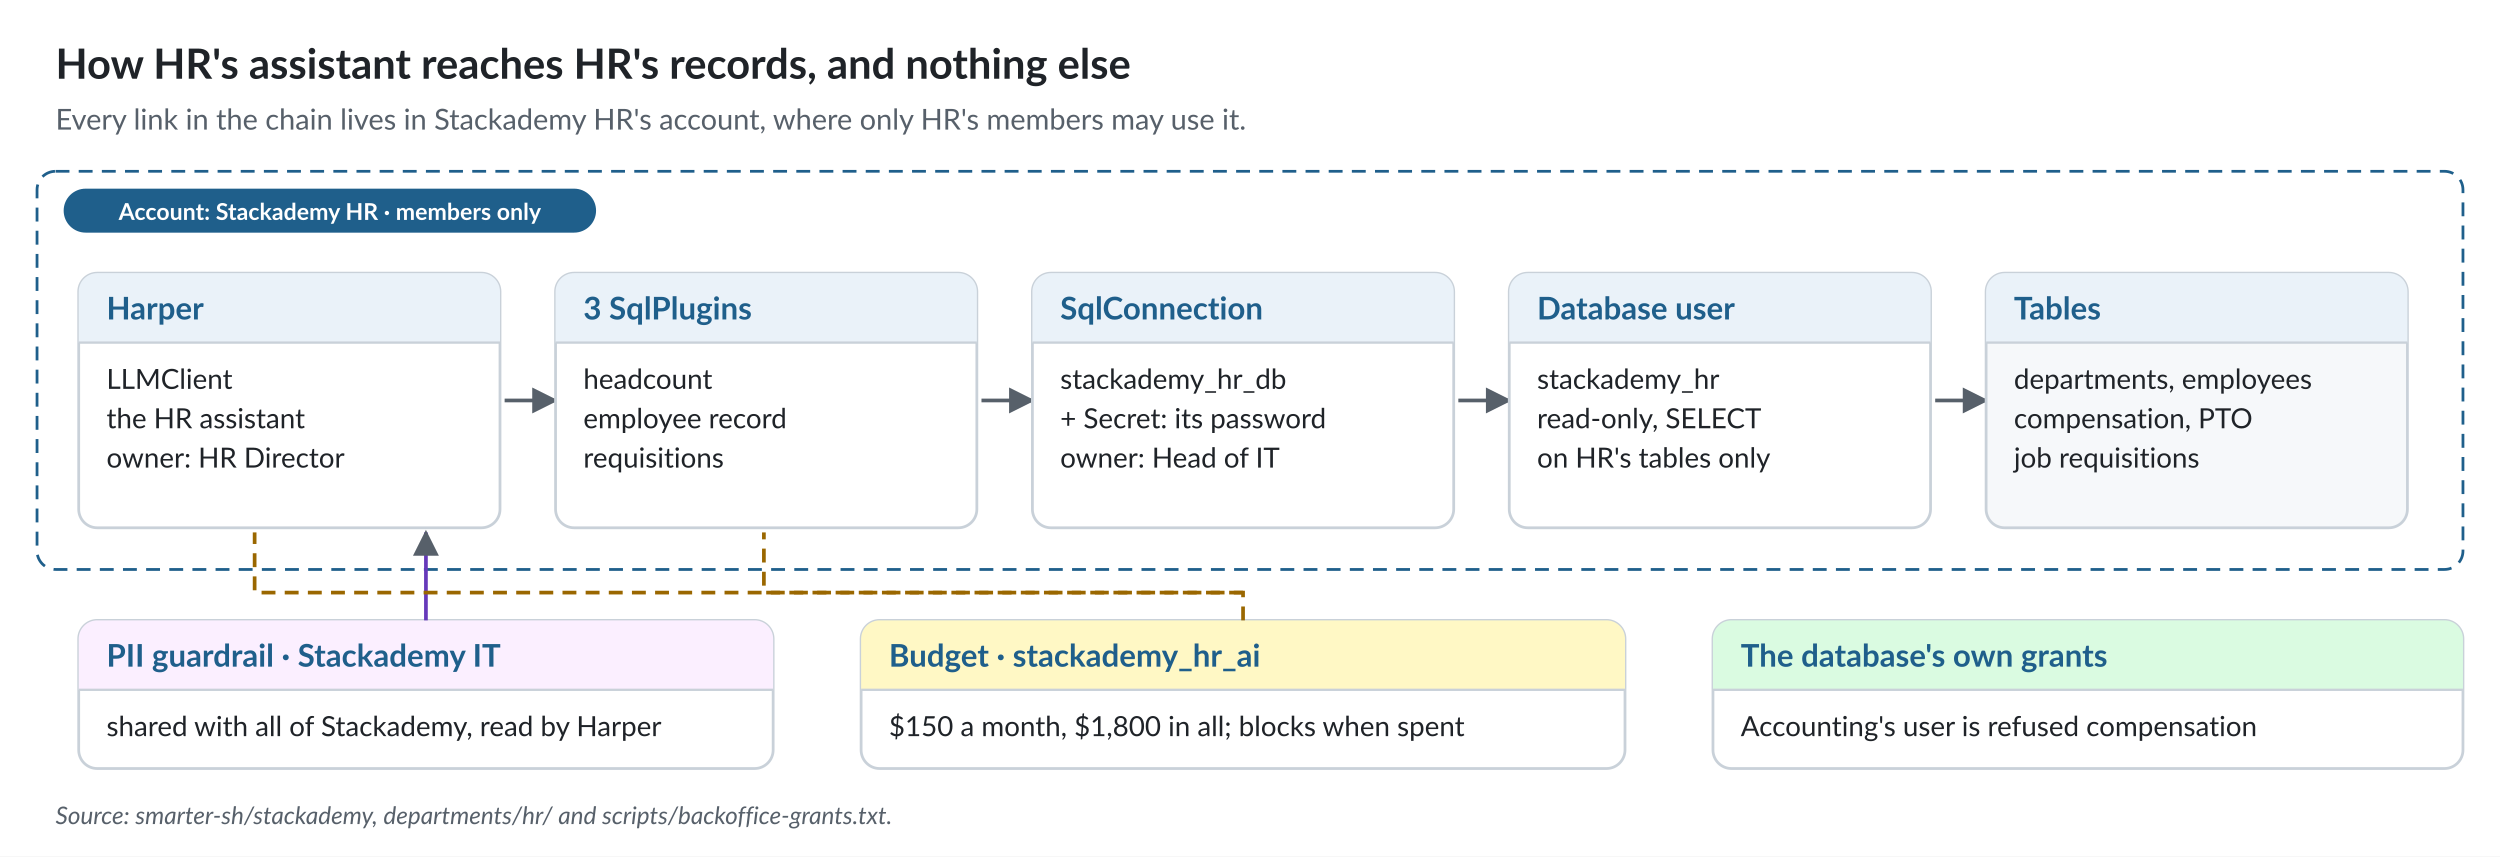
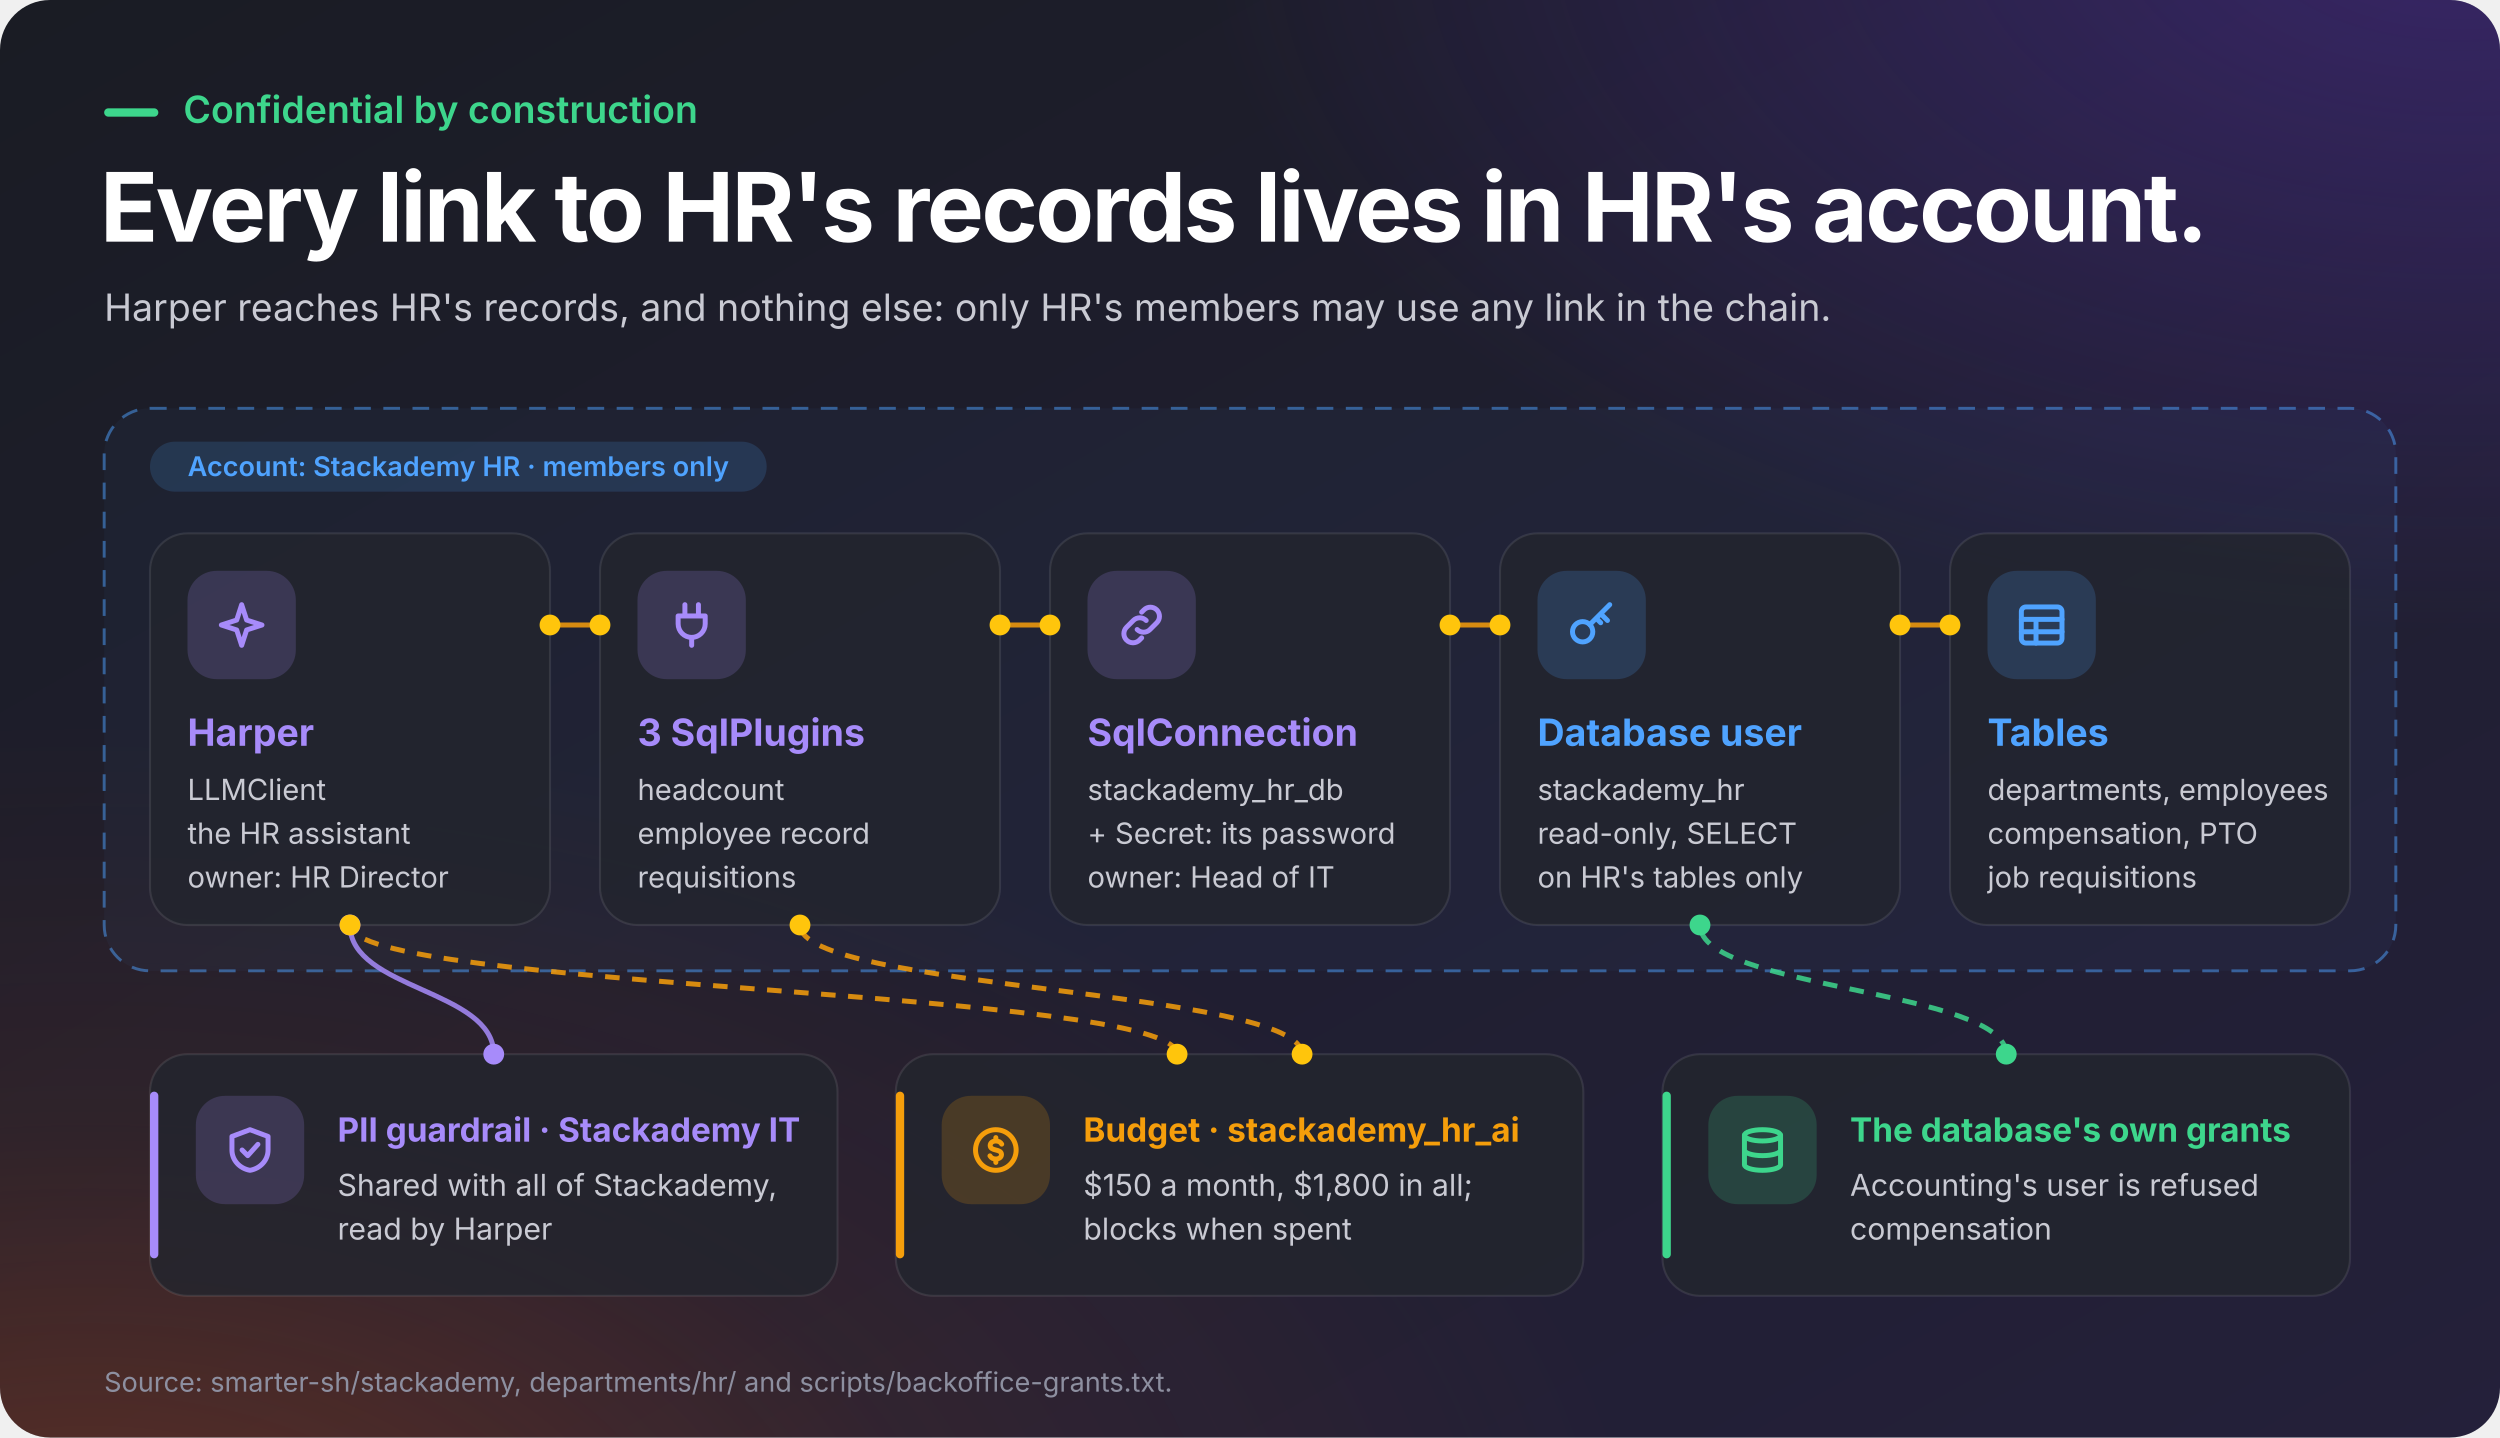
- <svg xmlns="http://www.w3.org/2000/svg" viewBox="0 0 1080 370" width="1080" height="370" role="img" aria-label="Exhibit: how HR's assistant reaches HR's records, and nothing else">
+ <svg xmlns="http://www.w3.org/2000/svg" viewBox="0 0 1200 690" width="1200" height="690" role="img" aria-label="Exhibit: how HR's assistant reaches HR's records, and nothing else">
  <defs>
-     <marker id="arrow" viewBox="0 0 10 10" refX="9" refY="5" markerWidth="7" markerHeight="7" orient="auto-start-reverse">
-       <path d="M0,0 L10,5 L0,10 z" fill="#57606A" />
+     <linearGradient id="dk-bg" x1="0" y1="0" x2="1" y2="1">
+       <stop offset="0" stop-color="#1A1C24" />
+       <stop offset="1" stop-color="#24203A" />
+     </linearGradient>
+     <radialGradient id="dk-orange" cx="0.04" cy="1.12" r="0.62">
+       <stop offset="0" stop-color="#EA580C" stop-opacity="0.32" />
+       <stop offset="0.55" stop-color="#EA580C" stop-opacity="0.08" />
+       <stop offset="1" stop-color="#EA580C" stop-opacity="0" />
+     </radialGradient>
+     <radialGradient id="dk-purple" cx="0.98" cy="-0.06" r="0.5">
+       <stop offset="0" stop-color="#7239EA" stop-opacity="0.3" />
+       <stop offset="1" stop-color="#7239EA" stop-opacity="0" />
+     </radialGradient>
+     <marker id="dk-arrow" viewBox="0 0 10 10" refX="8" refY="5" markerWidth="7" markerHeight="7" orient="auto-start-reverse">
+       <path d="M0,0 L10,5 L0,10 z" fill="#F59E0B" />
    </marker>
-     <marker id="arrow-red" viewBox="0 0 10 10" refX="9" refY="5" markerWidth="7" markerHeight="7" orient="auto-start-reverse">
-       <path d="M0,0 L10,5 L0,10 z" fill="#CF222E" />
-     </marker>
-     <marker id="arrow-green" viewBox="0 0 10 10" refX="9" refY="5" markerWidth="7" markerHeight="7" orient="auto-start-reverse">
-       <path d="M0,0 L10,5 L0,10 z" fill="#1A7F37" />
+     <marker id="dk-arrow-green" viewBox="0 0 10 10" refX="8" refY="5" markerWidth="7" markerHeight="7" orient="auto-start-reverse">
+       <path d="M0,0 L10,5 L0,10 z" fill="#3DD68C" />
    </marker>
  </defs>
-   <rect x="0" y="0" width="1080" height="370" fill="#FFFFFF" />
-   <text x="24" y="34" font-family="Lato, 'Helvetica Neue', Arial, sans-serif" font-size="18" font-weight="bold" fill="#1F2328" text-anchor="start">How HR's assistant reaches HR's records, and nothing else</text>
-   <text x="24" y="56" font-family="Lato, 'Helvetica Neue', Arial, sans-serif" font-size="12.5" font-weight="normal" fill="#57606A" text-anchor="start">Every link in the chain lives in Stackademy HR's account, where only HR's members may use it.</text>
-   <rect x="16" y="74" width="1048" height="172" rx="8" fill="#FFFFFF" stroke="#1F5F8B" stroke-width="1.2" stroke-dasharray="6 4" />
-   <rect x="28" y="82" width="229" height="18" rx="9" fill="#1F5F8B" stroke="#1F5F8B" stroke-width="1" />
-   <text x="142.5" y="95" font-family="Lato, 'Helvetica Neue', Arial, sans-serif" font-size="10" font-weight="bold" fill="#FFFFFF" text-anchor="middle">Account: Stackademy HR · members only</text>
-   <rect x="34" y="118" width="182" height="110" rx="8" fill="#FFFFFF" stroke="#C9D1D9" stroke-width="1.2" />
-   <path d="M34,148 v-22 a8,8 0 0 1 8,-8 h166 a8,8 0 0 1 8,8 v22 z" fill="#EAF2F9" />
-   <line x1="34" y1="148" x2="216" y2="148" stroke="#C9D1D9" stroke-width="1" />
-   <text x="46" y="138" font-family="Lato, 'Helvetica Neue', Arial, sans-serif" font-size="13.5" font-weight="bold" fill="#1F5F8B" text-anchor="start">Harper</text>
-   <text x="46" y="168" font-family="Lato, 'Helvetica Neue', Arial, sans-serif" font-size="12" font-weight="normal" fill="#1F2328" text-anchor="start">LLMClient</text>
-   <text x="46" y="185" font-family="Lato, 'Helvetica Neue', Arial, sans-serif" font-size="12" font-weight="normal" fill="#1F2328" text-anchor="start">the HR assistant</text>
-   <text x="46" y="202" font-family="Lato, 'Helvetica Neue', Arial, sans-serif" font-size="12" font-weight="normal" fill="#1F2328" text-anchor="start">owner: HR Director</text>
-   <line x1="218" y1="173" x2="240" y2="173" stroke="#57606A" stroke-width="1.6" marker-end="url(#arrow)" />
-   <rect x="240" y="118" width="182" height="110" rx="8" fill="#FFFFFF" stroke="#C9D1D9" stroke-width="1.2" />
-   <path d="M240,148 v-22 a8,8 0 0 1 8,-8 h166 a8,8 0 0 1 8,8 v22 z" fill="#EAF2F9" />
-   <line x1="240" y1="148" x2="422" y2="148" stroke="#C9D1D9" stroke-width="1" />
-   <text x="252" y="138" font-family="Lato, 'Helvetica Neue', Arial, sans-serif" font-size="13.5" font-weight="bold" fill="#1F5F8B" text-anchor="start">3 SqlPlugins</text>
-   <text x="252" y="168" font-family="Lato, 'Helvetica Neue', Arial, sans-serif" font-size="12" font-weight="normal" fill="#1F2328" text-anchor="start">headcount</text>
-   <text x="252" y="185" font-family="Lato, 'Helvetica Neue', Arial, sans-serif" font-size="12" font-weight="normal" fill="#1F2328" text-anchor="start">employee record</text>
-   <text x="252" y="202" font-family="Lato, 'Helvetica Neue', Arial, sans-serif" font-size="12" font-weight="normal" fill="#1F2328" text-anchor="start">requisitions</text>
-   <line x1="424" y1="173" x2="446" y2="173" stroke="#57606A" stroke-width="1.6" marker-end="url(#arrow)" />
-   <rect x="446" y="118" width="182" height="110" rx="8" fill="#FFFFFF" stroke="#C9D1D9" stroke-width="1.2" />
-   <path d="M446,148 v-22 a8,8 0 0 1 8,-8 h166 a8,8 0 0 1 8,8 v22 z" fill="#EAF2F9" />
-   <line x1="446" y1="148" x2="628" y2="148" stroke="#C9D1D9" stroke-width="1" />
-   <text x="458" y="138" font-family="Lato, 'Helvetica Neue', Arial, sans-serif" font-size="13.5" font-weight="bold" fill="#1F5F8B" text-anchor="start">SqlConnection</text>
-   <text x="458" y="168" font-family="Lato, 'Helvetica Neue', Arial, sans-serif" font-size="12" font-weight="normal" fill="#1F2328" text-anchor="start">stackademy_hr_db</text>
-   <text x="458" y="185" font-family="Lato, 'Helvetica Neue', Arial, sans-serif" font-size="12" font-weight="normal" fill="#1F2328" text-anchor="start">+ Secret: its password</text>
-   <text x="458" y="202" font-family="Lato, 'Helvetica Neue', Arial, sans-serif" font-size="12" font-weight="normal" fill="#1F2328" text-anchor="start">owner: Head of IT</text>
-   <line x1="630" y1="173" x2="652" y2="173" stroke="#57606A" stroke-width="1.6" marker-end="url(#arrow)" />
-   <rect x="652" y="118" width="182" height="110" rx="8" fill="#FFFFFF" stroke="#C9D1D9" stroke-width="1.2" />
-   <path d="M652,148 v-22 a8,8 0 0 1 8,-8 h166 a8,8 0 0 1 8,8 v22 z" fill="#EAF2F9" />
-   <line x1="652" y1="148" x2="834" y2="148" stroke="#C9D1D9" stroke-width="1" />
-   <text x="664" y="138" font-family="Lato, 'Helvetica Neue', Arial, sans-serif" font-size="13.5" font-weight="bold" fill="#1F5F8B" text-anchor="start">Database user</text>
-   <text x="664" y="168" font-family="Lato, 'Helvetica Neue', Arial, sans-serif" font-size="12" font-weight="normal" fill="#1F2328" text-anchor="start">stackademy_hr</text>
-   <text x="664" y="185" font-family="Lato, 'Helvetica Neue', Arial, sans-serif" font-size="12" font-weight="normal" fill="#1F2328" text-anchor="start">read-only, SELECT</text>
-   <text x="664" y="202" font-family="Lato, 'Helvetica Neue', Arial, sans-serif" font-size="12" font-weight="normal" fill="#1F2328" text-anchor="start">on HR's tables only</text>
-   <line x1="836" y1="173" x2="858" y2="173" stroke="#57606A" stroke-width="1.6" marker-end="url(#arrow)" />
-   <rect x="858" y="118" width="182" height="110" rx="8" fill="#F6F8FA" stroke="#C9D1D9" stroke-width="1.2" />
-   <path d="M858,148 v-22 a8,8 0 0 1 8,-8 h166 a8,8 0 0 1 8,8 v22 z" fill="#EAF2F9" />
-   <line x1="858" y1="148" x2="1040" y2="148" stroke="#C9D1D9" stroke-width="1" />
-   <text x="870" y="138" font-family="Lato, 'Helvetica Neue', Arial, sans-serif" font-size="13.5" font-weight="bold" fill="#1F5F8B" text-anchor="start">Tables</text>
-   <text x="870" y="168" font-family="Lato, 'Helvetica Neue', Arial, sans-serif" font-size="12" font-weight="normal" fill="#1F2328" text-anchor="start">departments, employees</text>
-   <text x="870" y="185" font-family="Lato, 'Helvetica Neue', Arial, sans-serif" font-size="12" font-weight="normal" fill="#1F2328" text-anchor="start">compensation, PTO</text>
-   <text x="870" y="202" font-family="Lato, 'Helvetica Neue', Arial, sans-serif" font-size="12" font-weight="normal" fill="#1F2328" text-anchor="start">job requisitions</text>
-   <rect x="34" y="268" width="300" height="64" rx="8" fill="#FFFFFF" stroke="#C9D1D9" stroke-width="1.2" />
-   <path d="M34,298 v-22 a8,8 0 0 1 8,-8 h284 a8,8 0 0 1 8,8 v22 z" fill="#FBEFFF" />
-   <line x1="34" y1="298" x2="334" y2="298" stroke="#C9D1D9" stroke-width="1" />
-   <text x="46" y="288" font-family="Lato, 'Helvetica Neue', Arial, sans-serif" font-size="13.5" font-weight="bold" fill="#1F5F8B" text-anchor="start">PII guardrail · Stackademy IT</text>
-   <text x="46" y="318" font-family="Lato, 'Helvetica Neue', Arial, sans-serif" font-size="12" font-weight="normal" fill="#1F2328" text-anchor="start">shared with all of Stackademy, read by Harper</text>
-   <line x1="184" y1="268" x2="184" y2="230" stroke="#6639BA" stroke-width="1.6" marker-end="url(#arrow)" />
-   <rect x="372" y="268" width="330" height="64" rx="8" fill="#FFFFFF" stroke="#C9D1D9" stroke-width="1.2" />
-   <path d="M372,298 v-22 a8,8 0 0 1 8,-8 h314 a8,8 0 0 1 8,8 v22 z" fill="#FFF8C5" />
-   <line x1="372" y1="298" x2="702" y2="298" stroke="#C9D1D9" stroke-width="1" />
-   <text x="384" y="288" font-family="Lato, 'Helvetica Neue', Arial, sans-serif" font-size="13.5" font-weight="bold" fill="#1F5F8B" text-anchor="start">Budget · stackademy_hr_ai</text>
-   <text x="384" y="318" font-family="Lato, 'Helvetica Neue', Arial, sans-serif" font-size="12" font-weight="normal" fill="#1F2328" text-anchor="start">$150 a month, $1,800 in all; blocks when spent</text>
-   <path d="M537,268 V256 H110 V230" fill="none" stroke="#9A6700" stroke-width="1.6" stroke-dasharray="6 4" />
-   <path d="M537,256 H330 V230" fill="none" stroke="#9A6700" stroke-width="1.6" stroke-dasharray="6 4" />
-   <rect x="740" y="268" width="324" height="64" rx="8" fill="#FFFFFF" stroke="#C9D1D9" stroke-width="1.2" />
-   <path d="M740,298 v-22 a8,8 0 0 1 8,-8 h308 a8,8 0 0 1 8,8 v22 z" fill="#DAFBE1" />
-   <line x1="740" y1="298" x2="1064" y2="298" stroke="#C9D1D9" stroke-width="1" />
-   <text x="752" y="288" font-family="Lato, 'Helvetica Neue', Arial, sans-serif" font-size="13.5" font-weight="bold" fill="#1F5F8B" text-anchor="start">The database's own grants</text>
-   <text x="752" y="318" font-family="Lato, 'Helvetica Neue', Arial, sans-serif" font-size="12" font-weight="normal" fill="#1F2328" text-anchor="start">Accounting's user is refused compensation</text>
-   <text x="24" y="356" font-family="Lato, 'Helvetica Neue', Arial, sans-serif" font-size="10.5" font-weight="normal" fill="#57606A" text-anchor="start" font-style="italic">Source: smarter-sh/stackademy, departments/hr/ and scripts/backoffice-grants.txt.</text>
+   <rect width="1200" height="690" rx="24" fill="url(#dk-bg)" />
+   <rect width="1200" height="690" rx="24" fill="url(#dk-orange)" />
+   <rect width="1200" height="690" rx="24" fill="url(#dk-purple)" />
+   <rect x="50" y="52" width="26" height="4" rx="2" fill="#3DD68C" />
+   <text x="88" y="59" font-family="Inter, 'Helvetica Neue', Lato, Arial, sans-serif" font-size="18" font-weight="600" fill="#3DD68C" text-anchor="start">Confidential by construction</text>
+   <text x="48" y="116" font-family="Inter, 'Helvetica Neue', Lato, Arial, sans-serif" font-size="46" font-weight="700" fill="#FFFFFF" text-anchor="start" letter-spacing="-1.2">Every link to HR's records lives in HR's account.</text>
+   <text x="50" y="154" font-family="Inter, 'Helvetica Neue', Lato, Arial, sans-serif" font-size="18" font-weight="400" fill="#C9CAD3" text-anchor="start">Harper reaches HR's records, and nothing else: only HR's members may use any link in the chain.</text>
+   <rect x="50" y="196" width="1100" height="270" rx="22" fill="#4FA3FF" fill-opacity="0.04" stroke="#4FA3FF" stroke-opacity="0.5" stroke-width="1.4" stroke-dasharray="8 6" />
+   <rect x="72" y="212" width="296" height="24" rx="12" fill="#4FA3FF" fill-opacity="0.16" />
+   <text x="220.0" y="228.5" font-family="Inter, 'Helvetica Neue', Lato, Arial, sans-serif" font-size="13" font-weight="600" fill="#4FA3FF" text-anchor="middle">Account: Stackademy HR · members only</text>
+   <rect x="72" y="256" width="192" height="188" rx="18" fill="#23252E" fill-opacity="0.82" stroke="rgba(255,255,255,0.09)" stroke-width="1" />
+   <rect x="90" y="274" width="52" height="52" rx="14" fill="#A78BFA" fill-opacity="0.18" />
+   <g transform="translate(103,287) scale(1.0833)" fill="none" stroke="#A78BFA" stroke-width="2.2" stroke-linecap="round" stroke-linejoin="round">
+     <path d="M12 3l2.2 6.8L21 12l-6.8 2.2L12 21l-2.2-6.8L3 12l6.8-2.2z" />
+   </g>
+   <text x="90" y="358" font-family="Inter, 'Helvetica Neue', Lato, Arial, sans-serif" font-size="18" font-weight="700" fill="#A78BFA" text-anchor="start">Harper</text>
+   <text x="90" y="384" font-family="Inter, 'Helvetica Neue', Lato, Arial, sans-serif" font-size="14" font-weight="400" fill="#C9CAD3" text-anchor="start">LLMClient</text>
+   <text x="90" y="405" font-family="Inter, 'Helvetica Neue', Lato, Arial, sans-serif" font-size="14" font-weight="400" fill="#C9CAD3" text-anchor="start">the HR assistant</text>
+   <text x="90" y="426" font-family="Inter, 'Helvetica Neue', Lato, Arial, sans-serif" font-size="14" font-weight="400" fill="#C9CAD3" text-anchor="start">owner: HR Director</text>
+   <rect x="288" y="256" width="192" height="188" rx="18" fill="#23252E" fill-opacity="0.82" stroke="rgba(255,255,255,0.09)" stroke-width="1" />
+   <rect x="306" y="274" width="52" height="52" rx="14" fill="#A78BFA" fill-opacity="0.18" />
+   <g transform="translate(319,287) scale(1.0833)" fill="none" stroke="#A78BFA" stroke-width="2.2" stroke-linecap="round" stroke-linejoin="round">
+     <path d="M9 3v5M15 3v5M6 8h12v3.5a6 6 0 0 1-12 0zM12 17.5V21" />
+   </g>
+   <text x="306" y="358" font-family="Inter, 'Helvetica Neue', Lato, Arial, sans-serif" font-size="18" font-weight="700" fill="#A78BFA" text-anchor="start">3 SqlPlugins</text>
+   <text x="306" y="384" font-family="Inter, 'Helvetica Neue', Lato, Arial, sans-serif" font-size="14" font-weight="400" fill="#C9CAD3" text-anchor="start">headcount</text>
+   <text x="306" y="405" font-family="Inter, 'Helvetica Neue', Lato, Arial, sans-serif" font-size="14" font-weight="400" fill="#C9CAD3" text-anchor="start">employee record</text>
+   <text x="306" y="426" font-family="Inter, 'Helvetica Neue', Lato, Arial, sans-serif" font-size="14" font-weight="400" fill="#C9CAD3" text-anchor="start">requisitions</text>
+   <path d="M264,300 L288,300" fill="none" stroke="#F59E0B" stroke-width="2.4" stroke-opacity="0.85" />
+   <circle cx="264" cy="300" r="5" fill="#FFC50C" />
+   <circle cx="288" cy="300" r="5" fill="#FFC50C" />
+   <rect x="504" y="256" width="192" height="188" rx="18" fill="#23252E" fill-opacity="0.82" stroke="rgba(255,255,255,0.09)" stroke-width="1" />
+   <rect x="522" y="274" width="52" height="52" rx="14" fill="#A78BFA" fill-opacity="0.18" />
+   <g transform="translate(535,287) scale(1.0833)" fill="none" stroke="#A78BFA" stroke-width="2.2" stroke-linecap="round" stroke-linejoin="round">
+     <path d="M10 14a4 4 0 0 0 5.7 0l3-3a4 4 0 0 0-5.7-5.7l-1 1M14 10a4 4 0 0 0-5.7 0l-3 3a4 4 0 0 0 5.7 5.7l1-1" />
+   </g>
+   <text x="522" y="358" font-family="Inter, 'Helvetica Neue', Lato, Arial, sans-serif" font-size="18" font-weight="700" fill="#A78BFA" text-anchor="start">SqlConnection</text>
+   <text x="522" y="384" font-family="Inter, 'Helvetica Neue', Lato, Arial, sans-serif" font-size="14" font-weight="400" fill="#C9CAD3" text-anchor="start">stackademy_hr_db</text>
+   <text x="522" y="405" font-family="Inter, 'Helvetica Neue', Lato, Arial, sans-serif" font-size="14" font-weight="400" fill="#C9CAD3" text-anchor="start">+ Secret: its password</text>
+   <text x="522" y="426" font-family="Inter, 'Helvetica Neue', Lato, Arial, sans-serif" font-size="14" font-weight="400" fill="#C9CAD3" text-anchor="start">owner: Head of IT</text>
+   <path d="M480,300 L504,300" fill="none" stroke="#F59E0B" stroke-width="2.4" stroke-opacity="0.85" />
+   <circle cx="480" cy="300" r="5" fill="#FFC50C" />
+   <circle cx="504" cy="300" r="5" fill="#FFC50C" />
+   <rect x="720" y="256" width="192" height="188" rx="18" fill="#23252E" fill-opacity="0.82" stroke="rgba(255,255,255,0.09)" stroke-width="1" />
+   <rect x="738" y="274" width="52" height="52" rx="14" fill="#4FA3FF" fill-opacity="0.18" />
+   <g transform="translate(751,287) scale(1.0833)" fill="none" stroke="#4FA3FF" stroke-width="2.2" stroke-linecap="round" stroke-linejoin="round">
+     <circle cx="8" cy="15" r="4.5" />
+     <path d="M11.2 11.8L20 3M16 7l3 3M14 9l2 2" />
+   </g>
+   <text x="738" y="358" font-family="Inter, 'Helvetica Neue', Lato, Arial, sans-serif" font-size="18" font-weight="700" fill="#4FA3FF" text-anchor="start">Database user</text>
+   <text x="738" y="384" font-family="Inter, 'Helvetica Neue', Lato, Arial, sans-serif" font-size="14" font-weight="400" fill="#C9CAD3" text-anchor="start">stackademy_hr</text>
+   <text x="738" y="405" font-family="Inter, 'Helvetica Neue', Lato, Arial, sans-serif" font-size="14" font-weight="400" fill="#C9CAD3" text-anchor="start">read-only, SELECT</text>
+   <text x="738" y="426" font-family="Inter, 'Helvetica Neue', Lato, Arial, sans-serif" font-size="14" font-weight="400" fill="#C9CAD3" text-anchor="start">on HR's tables only</text>
+   <path d="M696,300 L720,300" fill="none" stroke="#F59E0B" stroke-width="2.4" stroke-opacity="0.85" />
+   <circle cx="696" cy="300" r="5" fill="#FFC50C" />
+   <circle cx="720" cy="300" r="5" fill="#FFC50C" />
+   <rect x="936" y="256" width="192" height="188" rx="18" fill="#23252E" fill-opacity="0.82" stroke="rgba(255,255,255,0.09)" stroke-width="1" />
+   <rect x="954" y="274" width="52" height="52" rx="14" fill="#4FA3FF" fill-opacity="0.18" />
+   <g transform="translate(967,287) scale(1.0833)" fill="none" stroke="#4FA3FF" stroke-width="2.2" stroke-linecap="round" stroke-linejoin="round">
+     <rect x="3" y="4" width="18" height="16" rx="2" />
+     <path d="M3 9.5h18M3 15h18M9.5 9.5V20" />
+   </g>
+   <text x="954" y="358" font-family="Inter, 'Helvetica Neue', Lato, Arial, sans-serif" font-size="18" font-weight="700" fill="#4FA3FF" text-anchor="start">Tables</text>
+   <text x="954" y="384" font-family="Inter, 'Helvetica Neue', Lato, Arial, sans-serif" font-size="14" font-weight="400" fill="#C9CAD3" text-anchor="start">departments, employees</text>
+   <text x="954" y="405" font-family="Inter, 'Helvetica Neue', Lato, Arial, sans-serif" font-size="14" font-weight="400" fill="#C9CAD3" text-anchor="start">compensation, PTO</text>
+   <text x="954" y="426" font-family="Inter, 'Helvetica Neue', Lato, Arial, sans-serif" font-size="14" font-weight="400" fill="#C9CAD3" text-anchor="start">job requisitions</text>
+   <path d="M912,300 L936,300" fill="none" stroke="#F59E0B" stroke-width="2.4" stroke-opacity="0.85" />
+   <circle cx="912" cy="300" r="5" fill="#FFC50C" />
+   <circle cx="936" cy="300" r="5" fill="#FFC50C" />
+   <rect x="72" y="506" width="330" height="116" rx="18" fill="#23252E" fill-opacity="0.82" stroke="rgba(255,255,255,0.09)" stroke-width="1" />
+   <rect x="72" y="524" width="4" height="80" rx="2" fill="#A78BFA" />
+   <rect x="94" y="526" width="52" height="52" rx="14" fill="#A78BFA" fill-opacity="0.18" />
+   <g transform="translate(107,539) scale(1.0833)" fill="none" stroke="#A78BFA" stroke-width="2.2" stroke-linecap="round" stroke-linejoin="round">
+     <path d="M12 3l8 3v6c0 4.5-3.4 8.2-8 9-4.6-.8-8-4.5-8-9V6z" />
+     <path d="M8.5 12l2.5 2.5 4.5-5" />
+   </g>
+   <text x="162" y="548" font-family="Inter, 'Helvetica Neue', Lato, Arial, sans-serif" font-size="16" font-weight="700" fill="#A78BFA" text-anchor="start">PII guardrail · Stackademy IT</text>
+   <text x="162" y="574" font-family="Inter, 'Helvetica Neue', Lato, Arial, sans-serif" font-size="14.5" font-weight="400" fill="#C9CAD3" text-anchor="start">Shared with all of Stackademy,</text>
+   <text x="162" y="595" font-family="Inter, 'Helvetica Neue', Lato, Arial, sans-serif" font-size="14.5" font-weight="400" fill="#C9CAD3" text-anchor="start">read by Harper</text>
+   <rect x="430" y="506" width="330" height="116" rx="18" fill="#23252E" fill-opacity="0.82" stroke="rgba(255,255,255,0.09)" stroke-width="1" />
+   <rect x="430" y="524" width="4" height="80" rx="2" fill="#F59E0B" />
+   <rect x="452" y="526" width="52" height="52" rx="14" fill="#F59E0B" fill-opacity="0.18" />
+   <g transform="translate(465,539) scale(1.0833)" fill="none" stroke="#F59E0B" stroke-width="2.2" stroke-linecap="round" stroke-linejoin="round">
+     <circle cx="12" cy="12" r="9" />
+     <path d="M14.6 9.4c-.5-.9-1.4-1.4-2.6-1.4-1.4 0-2.5.8-2.5 2s1.1 1.7 2.5 2 2.5.8 2.5 2-1.1 2-2.5 2c-1.2 0-2.1-.5-2.6-1.4M12 6.5V8M12 16v1.5" />
+   </g>
+   <text x="520" y="548" font-family="Inter, 'Helvetica Neue', Lato, Arial, sans-serif" font-size="16" font-weight="700" fill="#F59E0B" text-anchor="start">Budget · stackademy_hr_ai</text>
+   <text x="520" y="574" font-family="Inter, 'Helvetica Neue', Lato, Arial, sans-serif" font-size="14.5" font-weight="400" fill="#C9CAD3" text-anchor="start">$150 a month, $1,800 in all;</text>
+   <text x="520" y="595" font-family="Inter, 'Helvetica Neue', Lato, Arial, sans-serif" font-size="14.5" font-weight="400" fill="#C9CAD3" text-anchor="start">blocks when spent</text>
+   <rect x="798" y="506" width="330" height="116" rx="18" fill="#23252E" fill-opacity="0.82" stroke="rgba(255,255,255,0.09)" stroke-width="1" />
+   <rect x="798" y="524" width="4" height="80" rx="2" fill="#3DD68C" />
+   <rect x="820" y="526" width="52" height="52" rx="14" fill="#3DD68C" fill-opacity="0.18" />
+   <g transform="translate(833,539) scale(1.0833)" fill="none" stroke="#3DD68C" stroke-width="2.2" stroke-linecap="round" stroke-linejoin="round">
+     <ellipse cx="12" cy="5.5" rx="8" ry="2.5" />
+     <path d="M4 5.5v13c0 1.4 3.6 2.5 8 2.5s8-1.1 8-2.5v-13M4 12c0 1.4 3.6 2.5 8 2.5s8-1.1 8-2.5" />
+   </g>
+   <text x="888" y="548" font-family="Inter, 'Helvetica Neue', Lato, Arial, sans-serif" font-size="16" font-weight="700" fill="#3DD68C" text-anchor="start">The database's own grants</text>
+   <text x="888" y="574" font-family="Inter, 'Helvetica Neue', Lato, Arial, sans-serif" font-size="14.5" font-weight="400" fill="#C9CAD3" text-anchor="start">Accounting's user is refused</text>
+   <text x="888" y="595" font-family="Inter, 'Helvetica Neue', Lato, Arial, sans-serif" font-size="14.5" font-weight="400" fill="#C9CAD3" text-anchor="start">compensation</text>
+   <path d="M237,506 C237,475.0 168,475.0 168,444" fill="none" stroke="#A78BFA" stroke-width="2.4" stroke-opacity="0.85" />
+   <circle cx="237" cy="506" r="5" fill="#A78BFA" />
+   <circle cx="168" cy="444" r="5" fill="#A78BFA" />
+   <path d="M565,506 C565,475.0 168,475.0 168,444" fill="none" stroke="#F59E0B" stroke-width="2.4" stroke-opacity="0.85" stroke-dasharray="7 6" />
+   <circle cx="565" cy="506" r="5" fill="#FFC50C" />
+   <circle cx="168" cy="444" r="5" fill="#FFC50C" />
+   <path d="M625,506 C625,475.0 384,475.0 384,444" fill="none" stroke="#F59E0B" stroke-width="2.4" stroke-opacity="0.85" stroke-dasharray="7 6" />
+   <circle cx="625" cy="506" r="5" fill="#FFC50C" />
+   <circle cx="384" cy="444" r="5" fill="#FFC50C" />
+   <path d="M963,506 C963,475.0 816,475.0 816,444" fill="none" stroke="#3DD68C" stroke-width="2.4" stroke-opacity="0.85" stroke-dasharray="7 6" />
+   <circle cx="963" cy="506" r="5" fill="#3DD68C" />
+   <circle cx="816" cy="444" r="5" fill="#3DD68C" />
+   <text x="50" y="668" font-family="Inter, 'Helvetica Neue', Lato, Arial, sans-serif" font-size="13" font-weight="400" fill="#8D8FA0" text-anchor="start">Source: smarter-sh/stackademy, departments/hr/ and scripts/backoffice-grants.txt.</text>
</svg>
